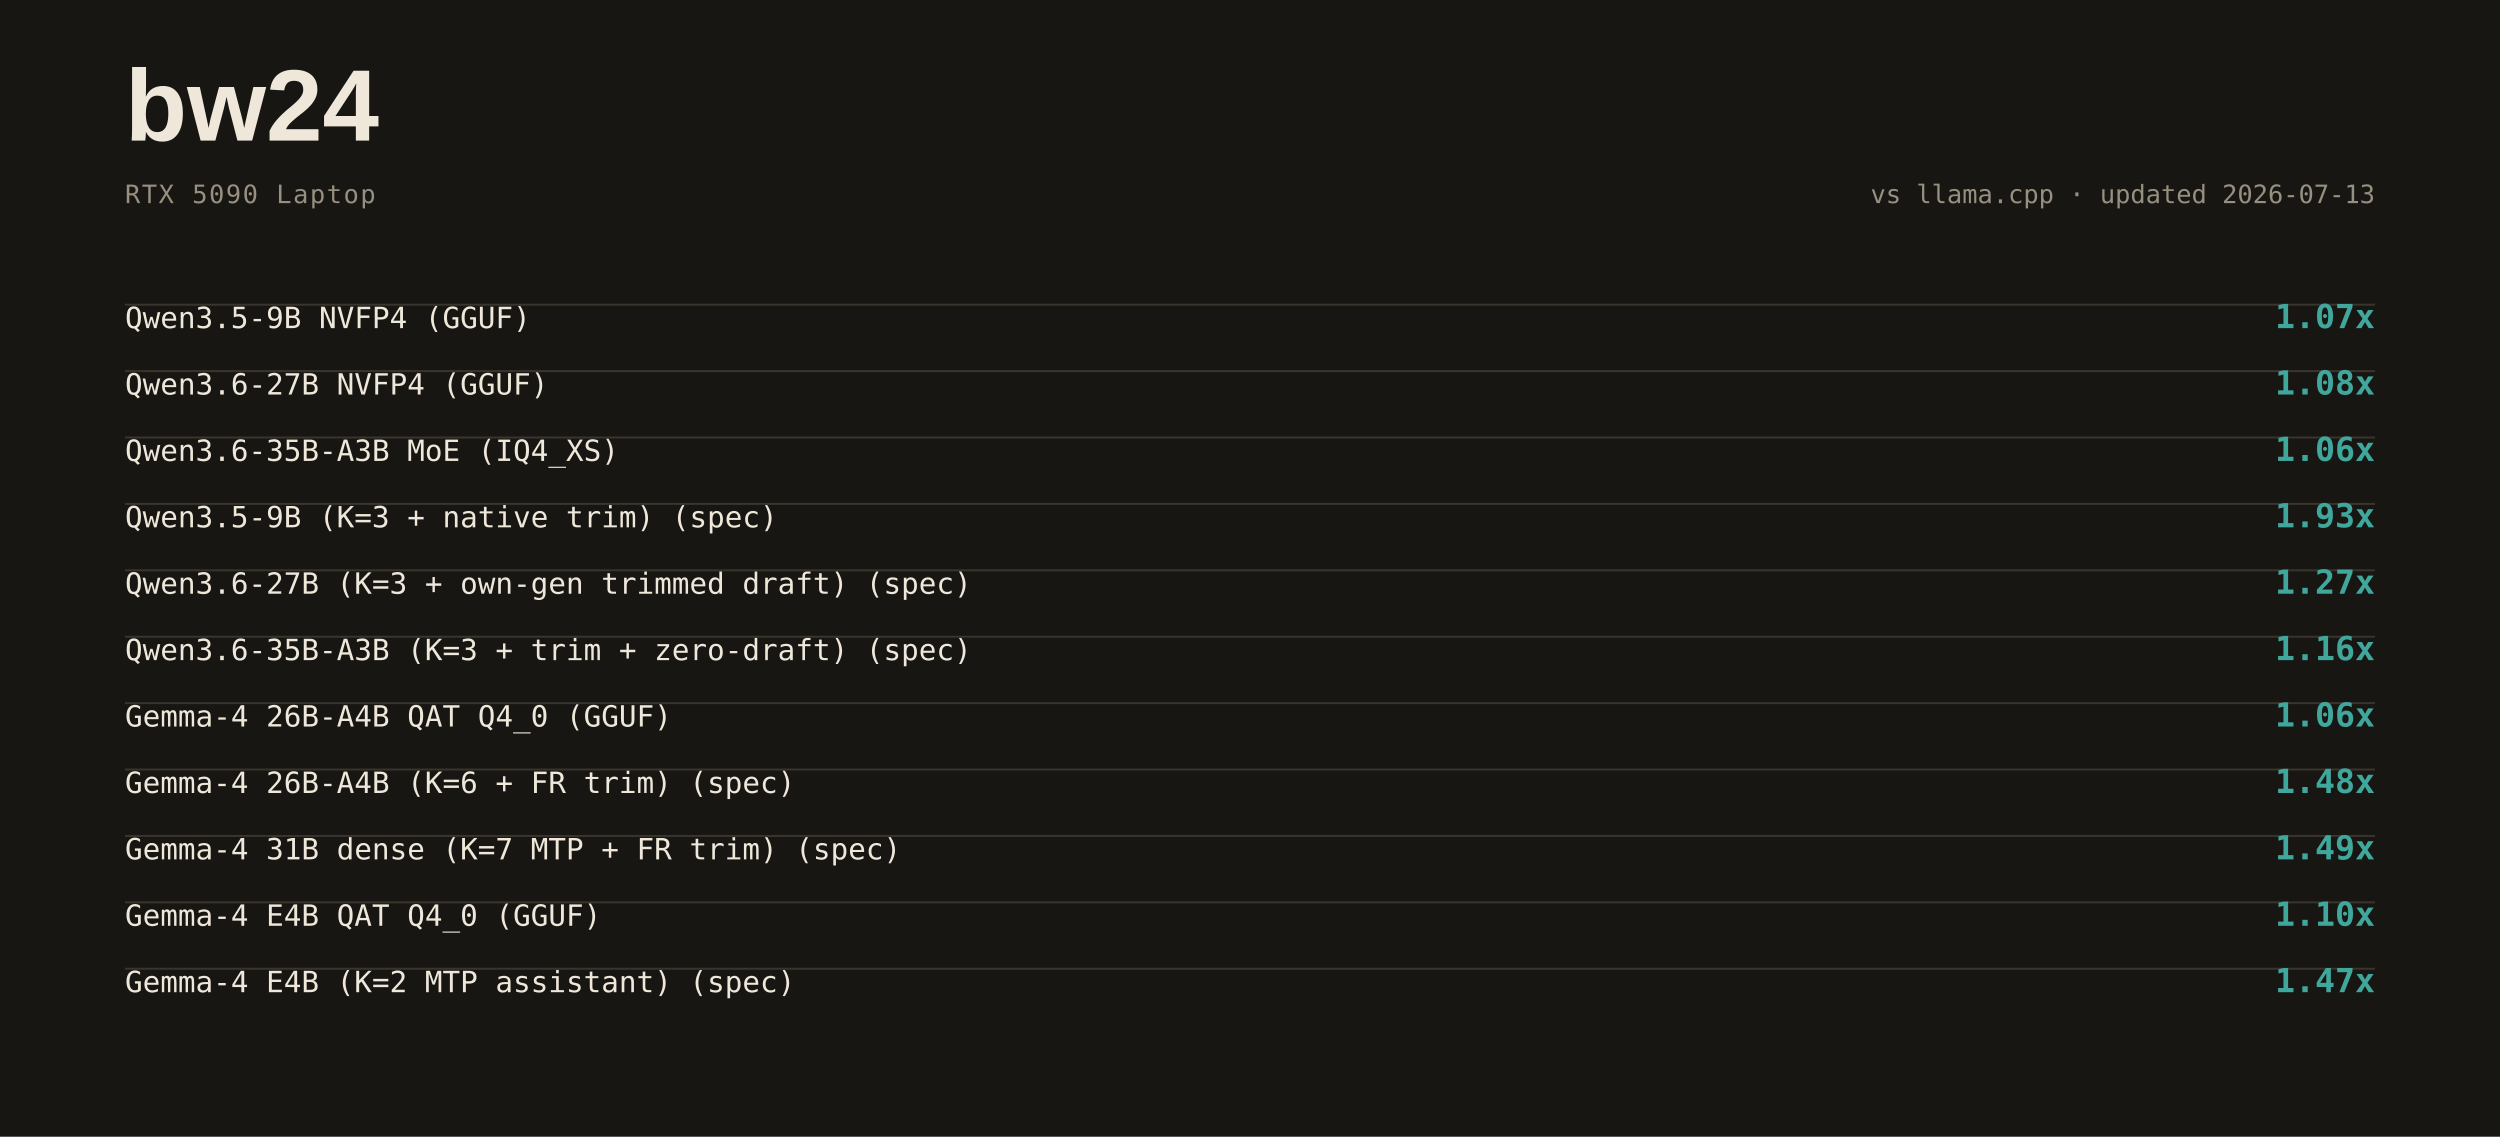
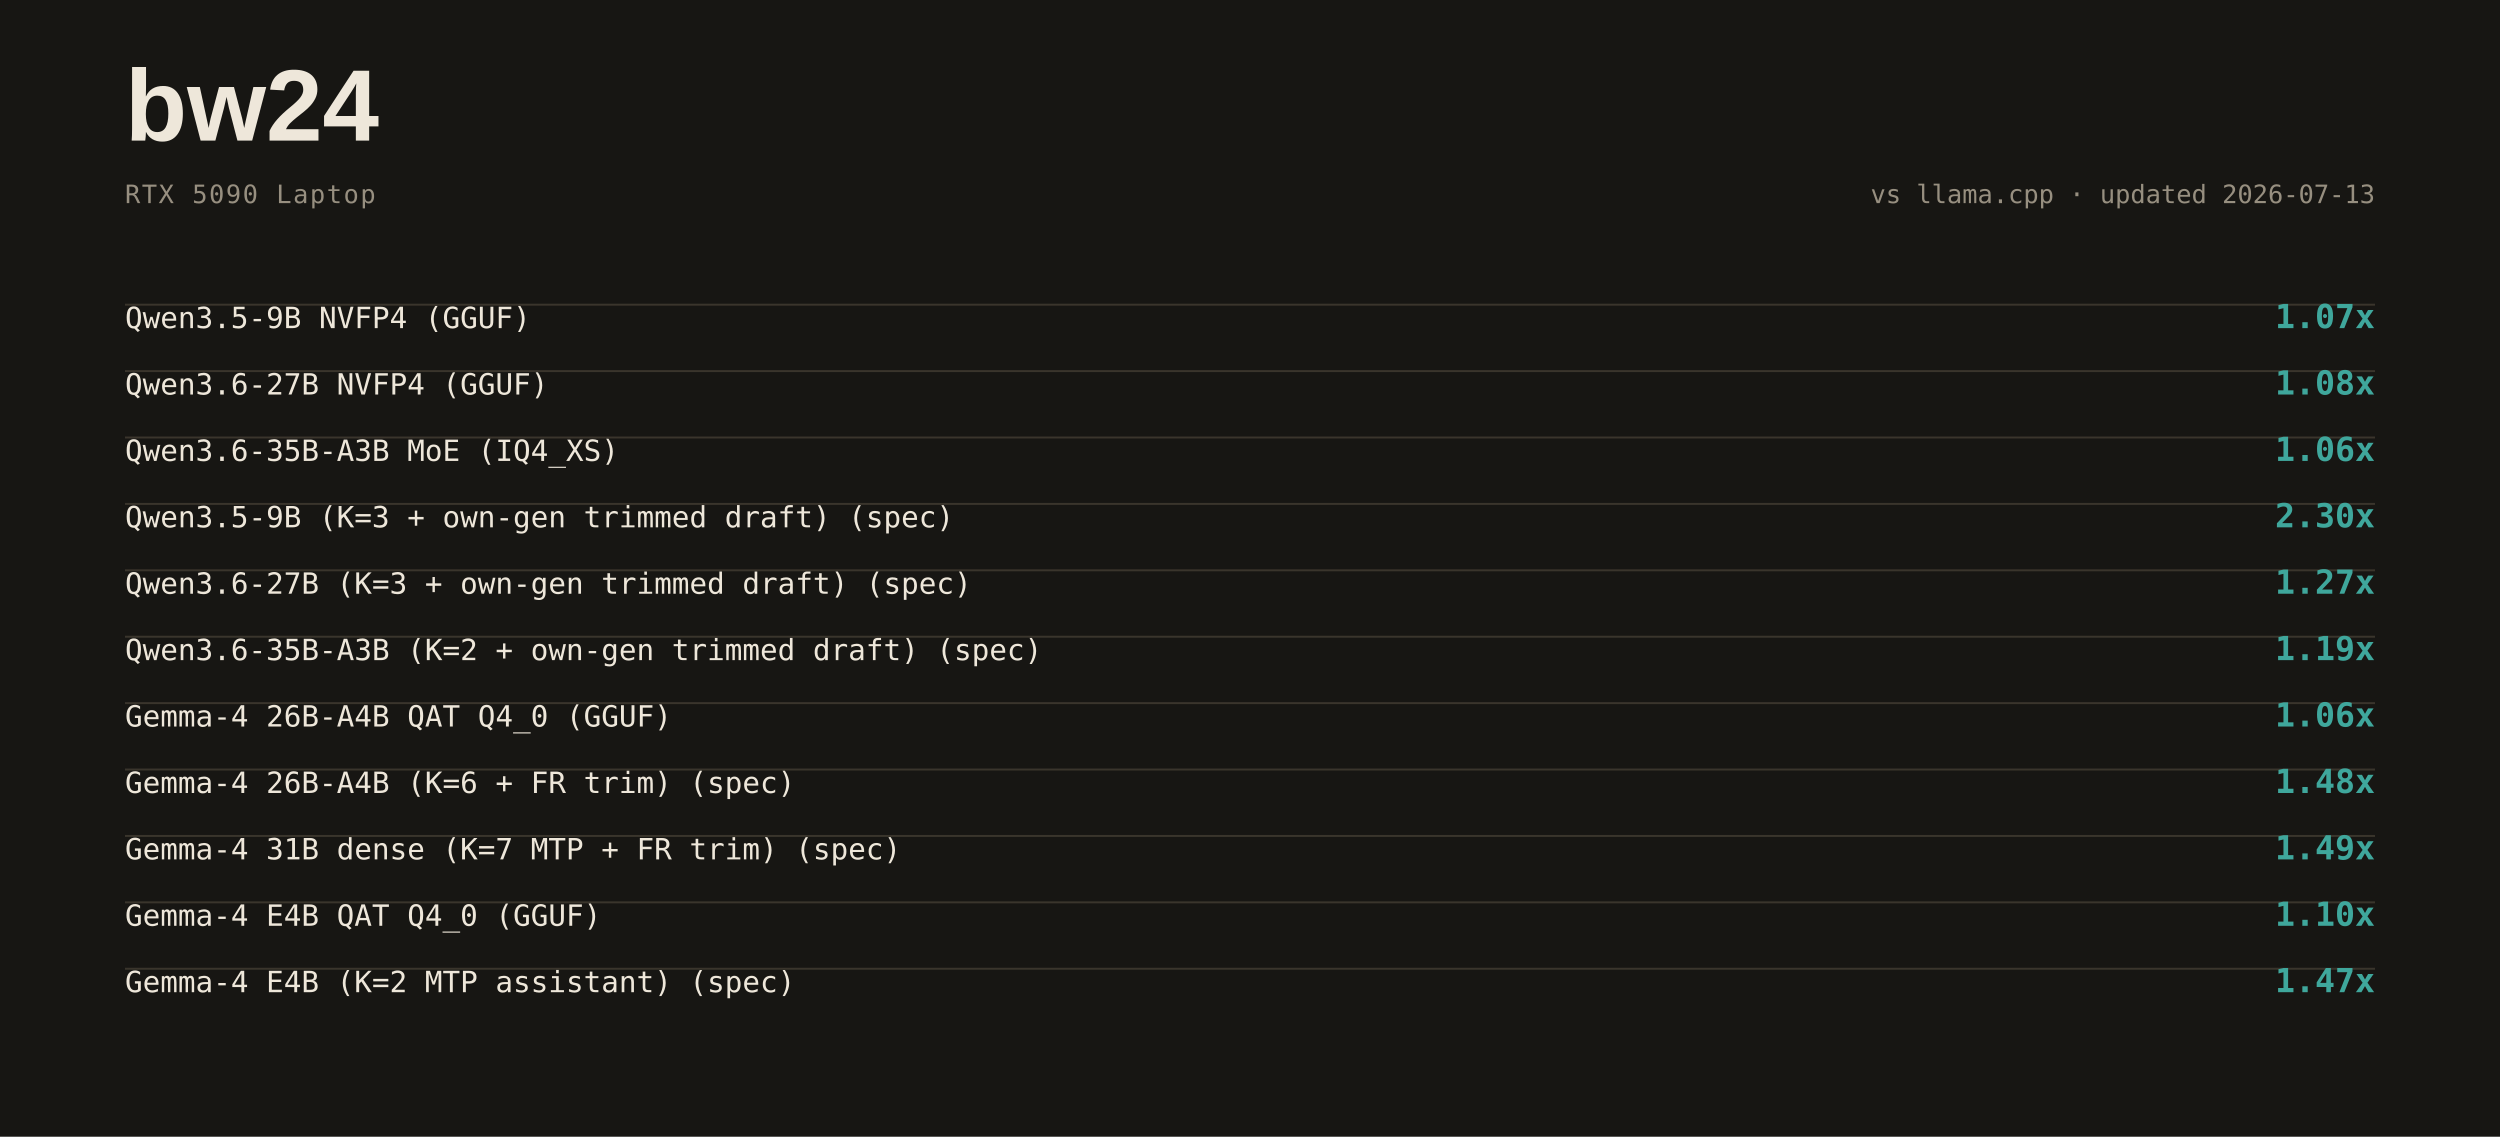
<svg xmlns="http://www.w3.org/2000/svg" width="1280" height="582" viewBox="0 0 1280 582">
  <rect width="1280" height="582" fill="#171613" />
  <text x="64" y="72" font-family="ui-sans-serif,Arial,sans-serif" font-weight="800" font-size="52" fill="#eee7da">bw24</text>
  <text x="64" y="104" font-family="ui-monospace,SFMono-Regular,Consolas,monospace" font-size="13" letter-spacing="0.06em" fill="#978f80">RTX 5090 Laptop</text>
  <text x="1216" y="104" text-anchor="end" font-family="ui-monospace,SFMono-Regular,Consolas,monospace" font-size="13" fill="#978f80">vs llama.cpp · updated 2026-07-13</text>
  <line x1="64" y1="156" x2="1216" y2="156" stroke="#3a352c" stroke-width="1" />
  <text x="64" y="168" font-family="ui-monospace,SFMono-Regular,Consolas,monospace" font-size="15" fill="#eee7da">Qwen3.5-9B NVFP4 (GGUF)</text>
  <text x="1216" y="168" text-anchor="end" font-family="ui-monospace,SFMono-Regular,Consolas,monospace" font-size="17" font-weight="700" fill="#3fa79c">1.07x</text>
  <line x1="64" y1="190" x2="1216" y2="190" stroke="#3a352c" stroke-width="1" />
  <text x="64" y="202" font-family="ui-monospace,SFMono-Regular,Consolas,monospace" font-size="15" fill="#eee7da">Qwen3.6-27B NVFP4 (GGUF)</text>
  <text x="1216" y="202" text-anchor="end" font-family="ui-monospace,SFMono-Regular,Consolas,monospace" font-size="17" font-weight="700" fill="#3fa79c">1.08x</text>
  <line x1="64" y1="224" x2="1216" y2="224" stroke="#3a352c" stroke-width="1" />
  <text x="64" y="236" font-family="ui-monospace,SFMono-Regular,Consolas,monospace" font-size="15" fill="#eee7da">Qwen3.6-35B-A3B MoE (IQ4_XS)</text>
  <text x="1216" y="236" text-anchor="end" font-family="ui-monospace,SFMono-Regular,Consolas,monospace" font-size="17" font-weight="700" fill="#3fa79c">1.06x</text>
  <line x1="64" y1="258" x2="1216" y2="258" stroke="#3a352c" stroke-width="1" />
-   <text x="64" y="270" font-family="ui-monospace,SFMono-Regular,Consolas,monospace" font-size="15" fill="#eee7da">Qwen3.5-9B (K=3 + native trim) (spec)</text>
-   <text x="1216" y="270" text-anchor="end" font-family="ui-monospace,SFMono-Regular,Consolas,monospace" font-size="17" font-weight="700" fill="#3fa79c">1.93x</text>
+   <text x="64" y="270" font-family="ui-monospace,SFMono-Regular,Consolas,monospace" font-size="15" fill="#eee7da">Qwen3.5-9B (K=3 + own-gen trimmed draft) (spec)</text>
+   <text x="1216" y="270" text-anchor="end" font-family="ui-monospace,SFMono-Regular,Consolas,monospace" font-size="17" font-weight="700" fill="#3fa79c">2.30x</text>
  <line x1="64" y1="292" x2="1216" y2="292" stroke="#3a352c" stroke-width="1" />
  <text x="64" y="304" font-family="ui-monospace,SFMono-Regular,Consolas,monospace" font-size="15" fill="#eee7da">Qwen3.6-27B (K=3 + own-gen trimmed draft) (spec)</text>
  <text x="1216" y="304" text-anchor="end" font-family="ui-monospace,SFMono-Regular,Consolas,monospace" font-size="17" font-weight="700" fill="#3fa79c">1.27x</text>
  <line x1="64" y1="326" x2="1216" y2="326" stroke="#3a352c" stroke-width="1" />
-   <text x="64" y="338" font-family="ui-monospace,SFMono-Regular,Consolas,monospace" font-size="15" fill="#eee7da">Qwen3.6-35B-A3B (K=3 + trim + zero-draft) (spec)</text>
-   <text x="1216" y="338" text-anchor="end" font-family="ui-monospace,SFMono-Regular,Consolas,monospace" font-size="17" font-weight="700" fill="#3fa79c">1.16x</text>
+   <text x="64" y="338" font-family="ui-monospace,SFMono-Regular,Consolas,monospace" font-size="15" fill="#eee7da">Qwen3.6-35B-A3B (K=2 + own-gen trimmed draft) (spec)</text>
+   <text x="1216" y="338" text-anchor="end" font-family="ui-monospace,SFMono-Regular,Consolas,monospace" font-size="17" font-weight="700" fill="#3fa79c">1.19x</text>
  <line x1="64" y1="360" x2="1216" y2="360" stroke="#3a352c" stroke-width="1" />
  <text x="64" y="372" font-family="ui-monospace,SFMono-Regular,Consolas,monospace" font-size="15" fill="#eee7da">Gemma-4 26B-A4B QAT Q4_0 (GGUF)</text>
  <text x="1216" y="372" text-anchor="end" font-family="ui-monospace,SFMono-Regular,Consolas,monospace" font-size="17" font-weight="700" fill="#3fa79c">1.06x</text>
  <line x1="64" y1="394" x2="1216" y2="394" stroke="#3a352c" stroke-width="1" />
  <text x="64" y="406" font-family="ui-monospace,SFMono-Regular,Consolas,monospace" font-size="15" fill="#eee7da">Gemma-4 26B-A4B (K=6 + FR trim) (spec)</text>
  <text x="1216" y="406" text-anchor="end" font-family="ui-monospace,SFMono-Regular,Consolas,monospace" font-size="17" font-weight="700" fill="#3fa79c">1.48x</text>
  <line x1="64" y1="428" x2="1216" y2="428" stroke="#3a352c" stroke-width="1" />
  <text x="64" y="440" font-family="ui-monospace,SFMono-Regular,Consolas,monospace" font-size="15" fill="#eee7da">Gemma-4 31B dense (K=7 MTP + FR trim) (spec)</text>
  <text x="1216" y="440" text-anchor="end" font-family="ui-monospace,SFMono-Regular,Consolas,monospace" font-size="17" font-weight="700" fill="#3fa79c">1.49x</text>
  <line x1="64" y1="462" x2="1216" y2="462" stroke="#3a352c" stroke-width="1" />
  <text x="64" y="474" font-family="ui-monospace,SFMono-Regular,Consolas,monospace" font-size="15" fill="#eee7da">Gemma-4 E4B QAT Q4_0 (GGUF)</text>
  <text x="1216" y="474" text-anchor="end" font-family="ui-monospace,SFMono-Regular,Consolas,monospace" font-size="17" font-weight="700" fill="#3fa79c">1.10x</text>
  <line x1="64" y1="496" x2="1216" y2="496" stroke="#3a352c" stroke-width="1" />
  <text x="64" y="508" font-family="ui-monospace,SFMono-Regular,Consolas,monospace" font-size="15" fill="#eee7da">Gemma-4 E4B (K=2 MTP assistant) (spec)</text>
  <text x="1216" y="508" text-anchor="end" font-family="ui-monospace,SFMono-Regular,Consolas,monospace" font-size="17" font-weight="700" fill="#3fa79c">1.47x</text>
</svg>
